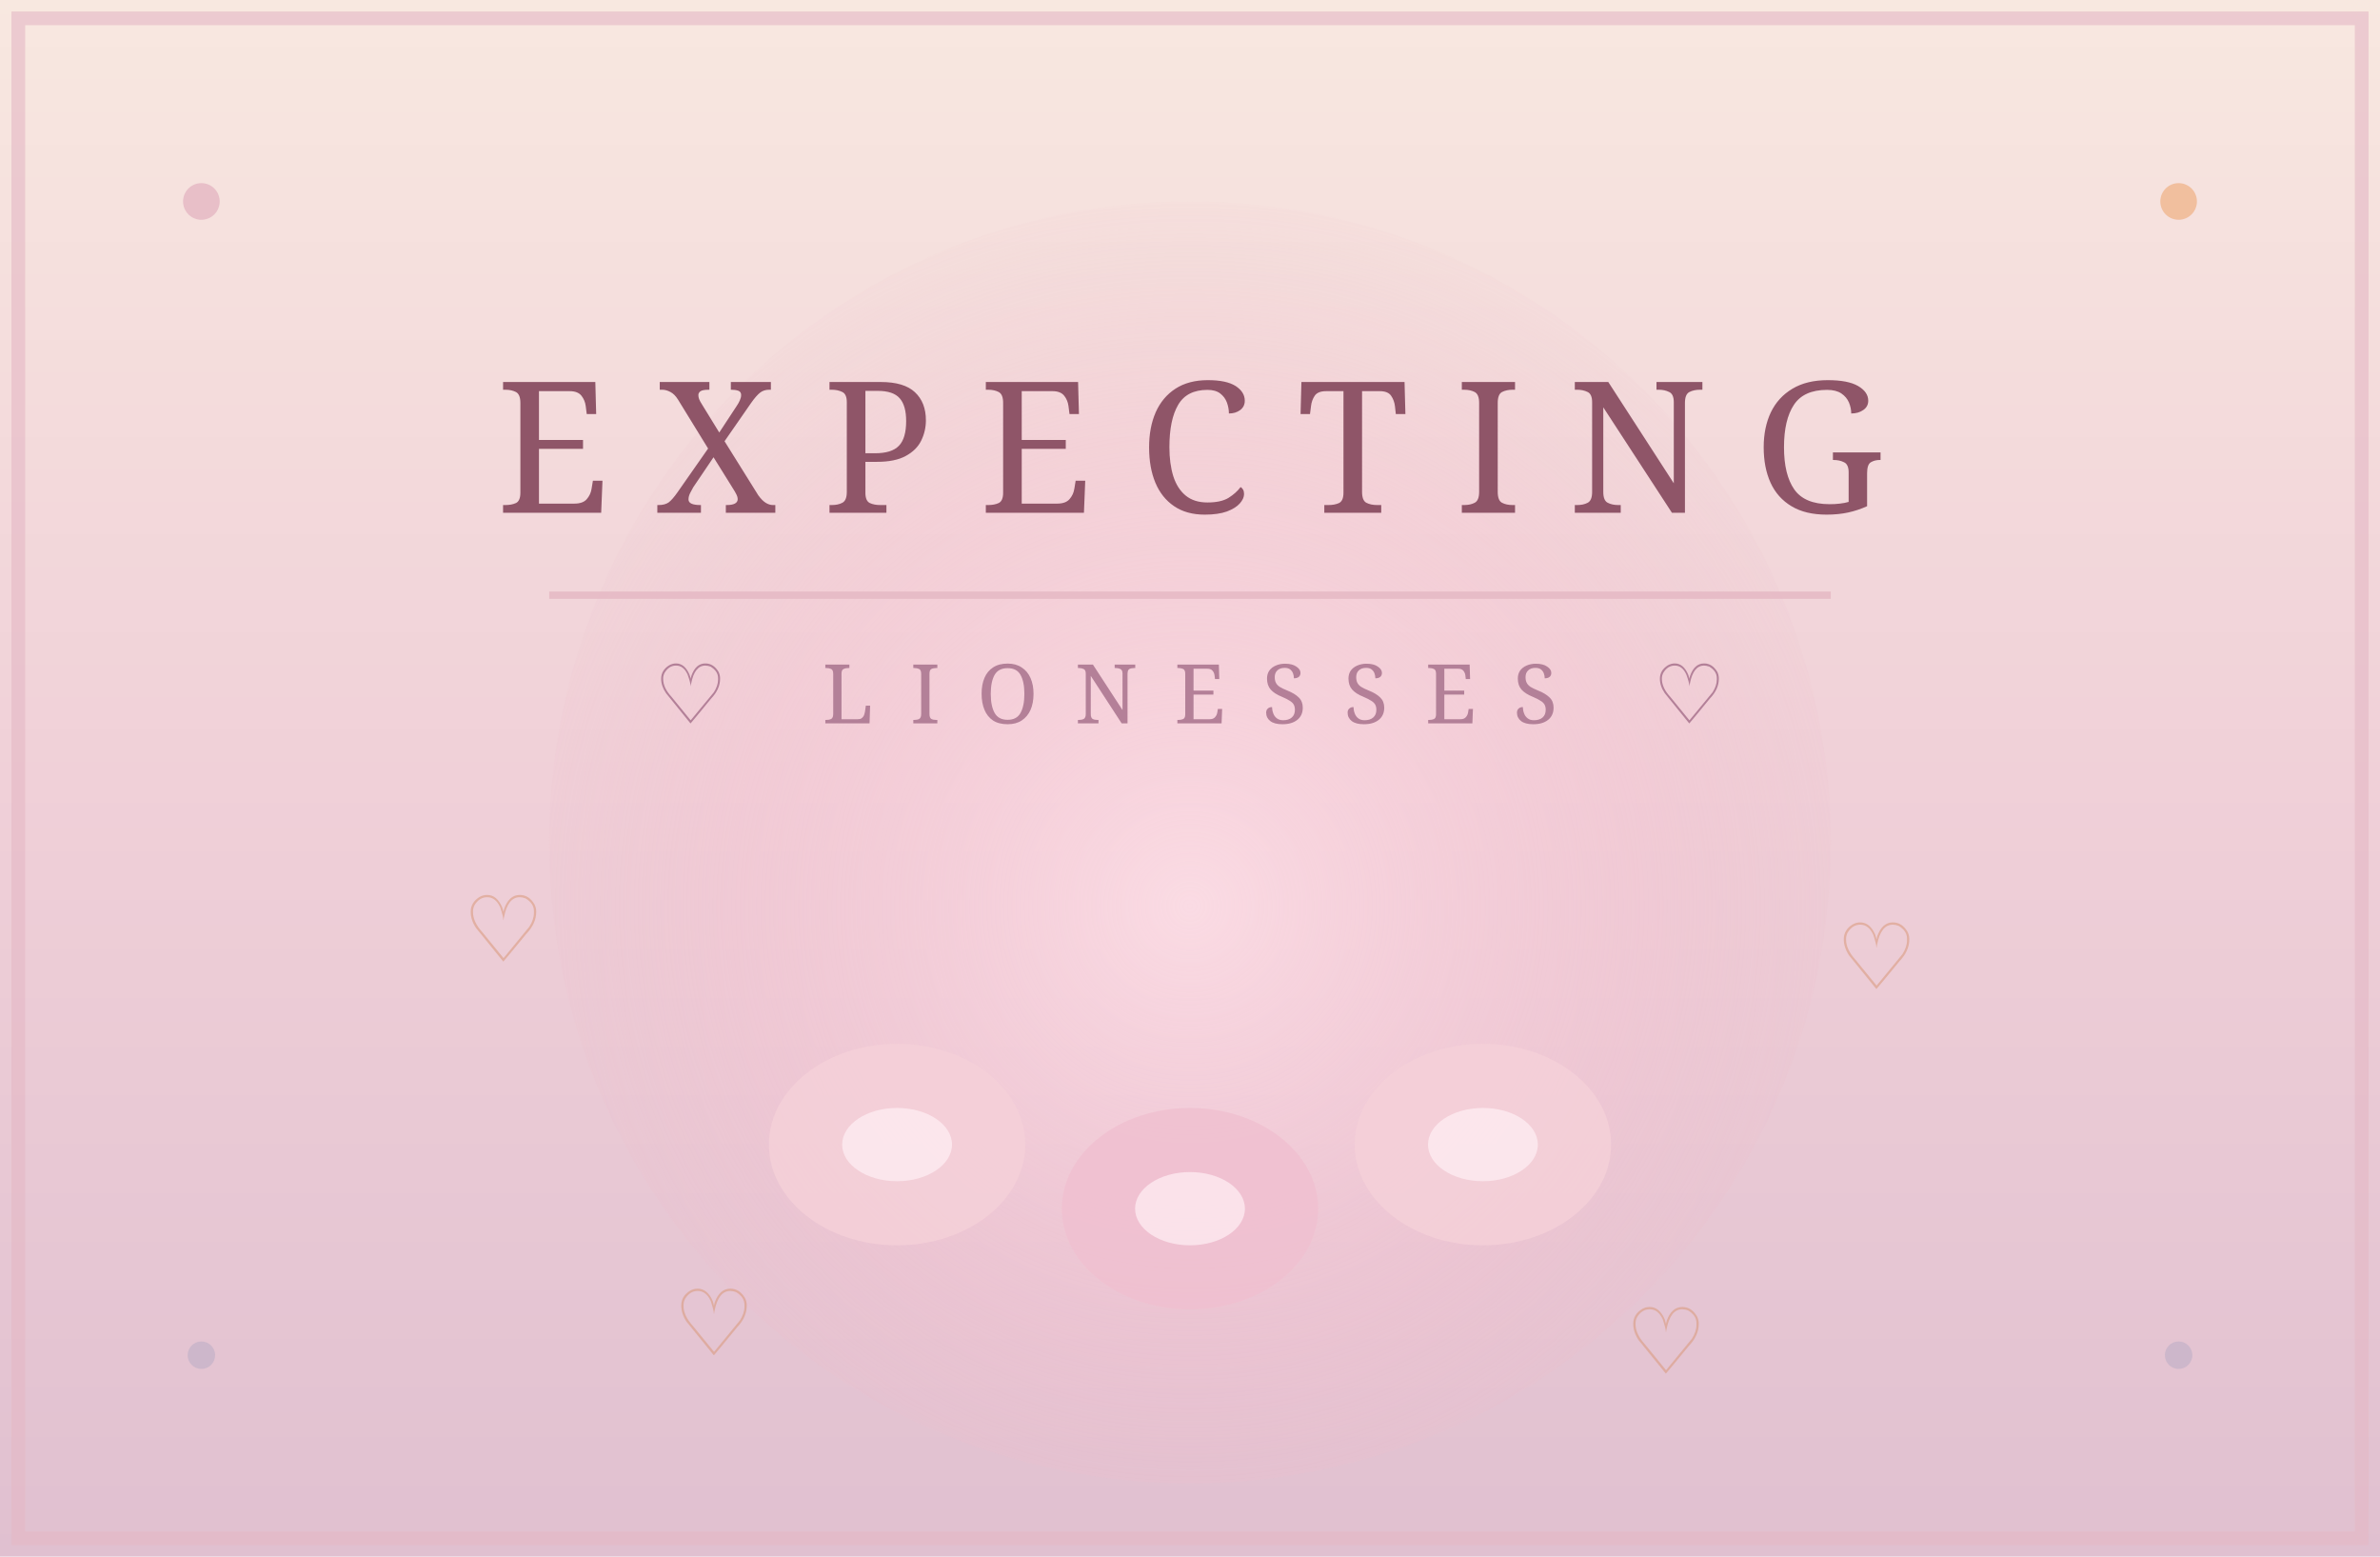
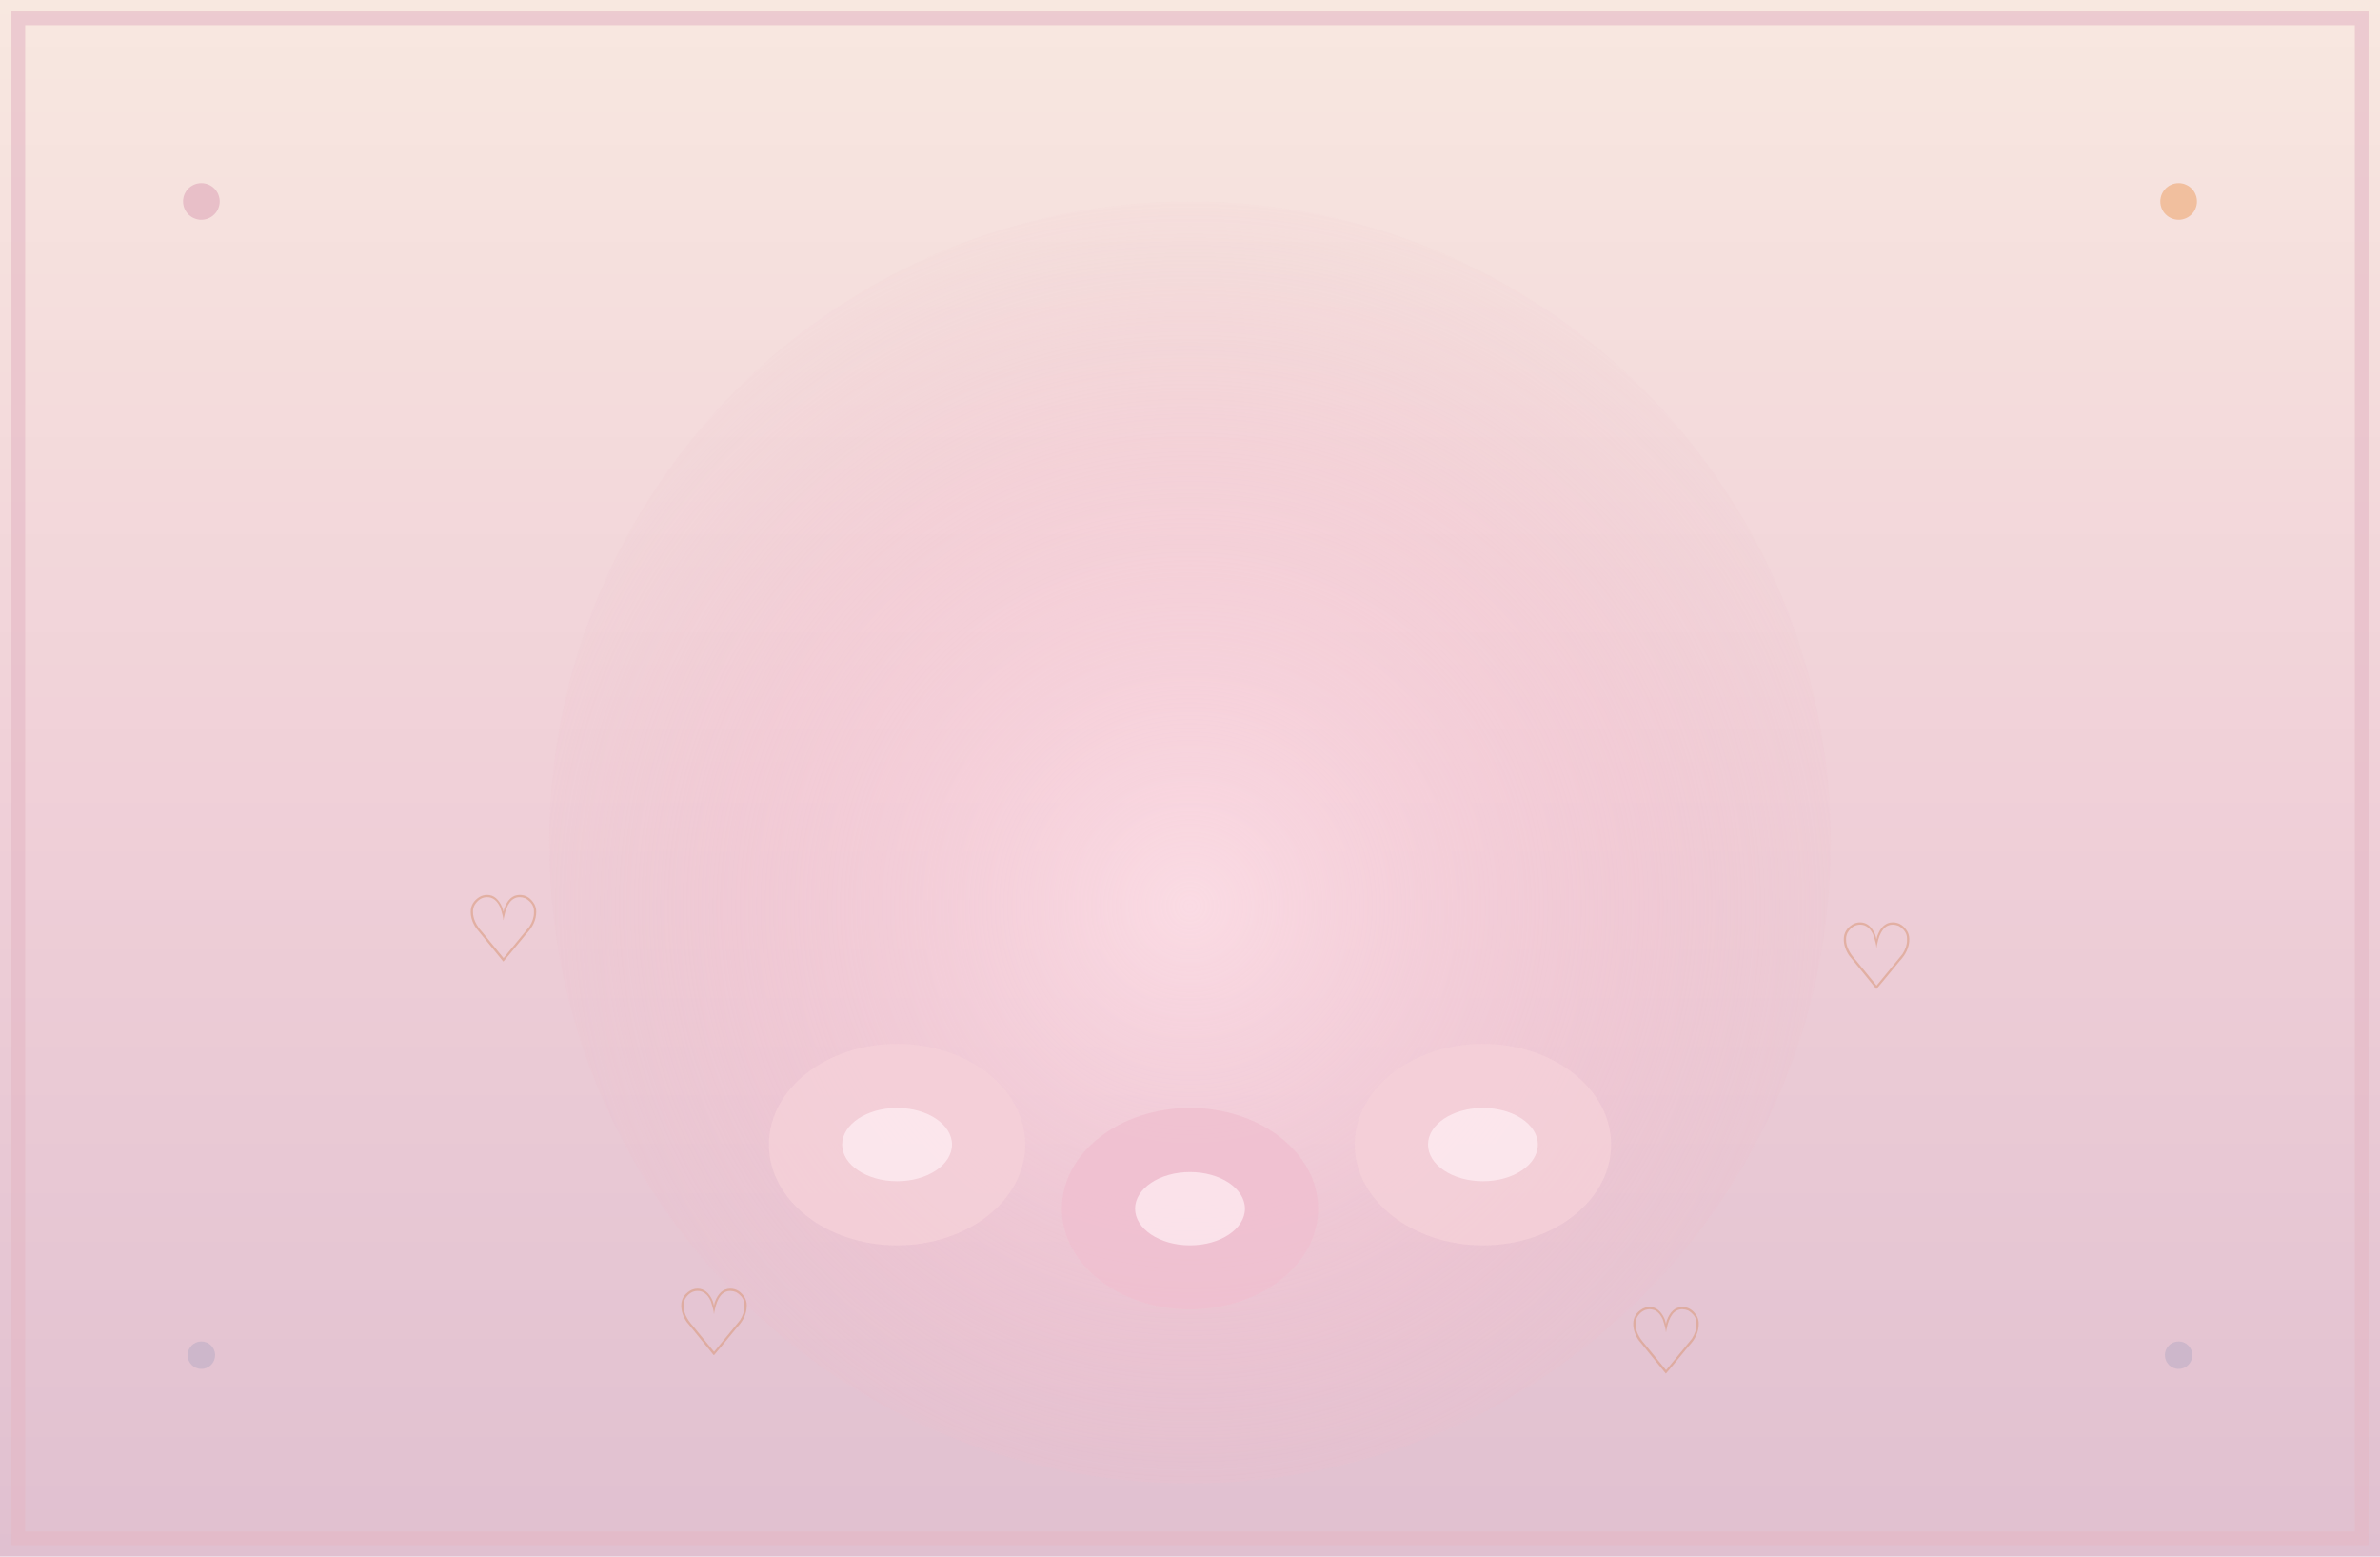
<svg xmlns="http://www.w3.org/2000/svg" width="260" height="170" viewBox="0 0 260 170" preserveAspectRatio="xMidYMid slice">
  <defs>
    <linearGradient id="nstSky" x1="0" y1="0" x2="0" y2="1">
      <stop offset="0%" stop-color="#f8e8e0" />
      <stop offset="50%" stop-color="#f0d0d8" />
      <stop offset="100%" stop-color="#e0c0d0" />
    </linearGradient>
    <radialGradient id="nstGlow" cx="50%" cy="55%" r="60%">
      <stop offset="0%" stop-color="#ffe0e8" stop-opacity="0.75" />
      <stop offset="60%" stop-color="#f5c0d0" stop-opacity="0.32" />
      <stop offset="100%" stop-color="#e5b8c4" stop-opacity="0" />
    </radialGradient>
  </defs>
  <rect width="260" height="170" fill="url(#nstSky)" />
  <rect x="2" y="2" width="256" height="166" fill="none" stroke="#e5b8c4" stroke-width="1.5" opacity="0.6" />
  <circle cx="130" cy="92" r="70" fill="url(#nstGlow)" />
-   <text x="130" y="56" text-anchor="middle" font-family="'Italiana', 'Cinzel', serif" font-size="20" letter-spacing="5" fill="#8a4f63" opacity="0.95">EXPECTING</text>
-   <line x1="60" y1="65" x2="200" y2="65" stroke="#e5b8c4" stroke-width="0.8" opacity="0.85" />
-   <text x="130" y="79" text-anchor="middle" font-family="'Cinzel', serif" font-size="9" letter-spacing="4" fill="#b07c95" opacity="0.95">♡  LIONESSES  ♡</text>
  <g>
    <ellipse cx="98" cy="125" rx="14" ry="11" fill="#f5d0d8" opacity="0.85" />
    <ellipse cx="98" cy="125" rx="6" ry="4" fill="#fff0f5" opacity="0.7" />
    <ellipse cx="130" cy="132" rx="14" ry="11" fill="#f0c0d0" opacity="0.85" />
    <ellipse cx="130" cy="132" rx="6" ry="4" fill="#fff0f5" opacity="0.7" />
    <ellipse cx="162" cy="125" rx="14" ry="11" fill="#f5d0d8" opacity="0.85" />
    <ellipse cx="162" cy="125" rx="6" ry="4" fill="#fff0f5" opacity="0.7" />
  </g>
  <g fill="#d99878" opacity="0.55" font-family="serif" font-size="10" text-anchor="middle">
    <text x="55" y="105">♡</text>
    <text x="205" y="108">♡</text>
    <text x="78" y="148">♡</text>
    <text x="182" y="150">♡</text>
  </g>
  <g>
    <circle cx="22" cy="22" r="2" fill="#e5b8c4" opacity="0.85" />
    <circle cx="238" cy="22" r="2" fill="#f0b893" opacity="0.85" />
    <circle cx="22" cy="148" r="1.5" fill="#c5b3c8" opacity="0.75" />
    <circle cx="238" cy="148" r="1.5" fill="#c5b3c8" opacity="0.75" />
  </g>
</svg>
